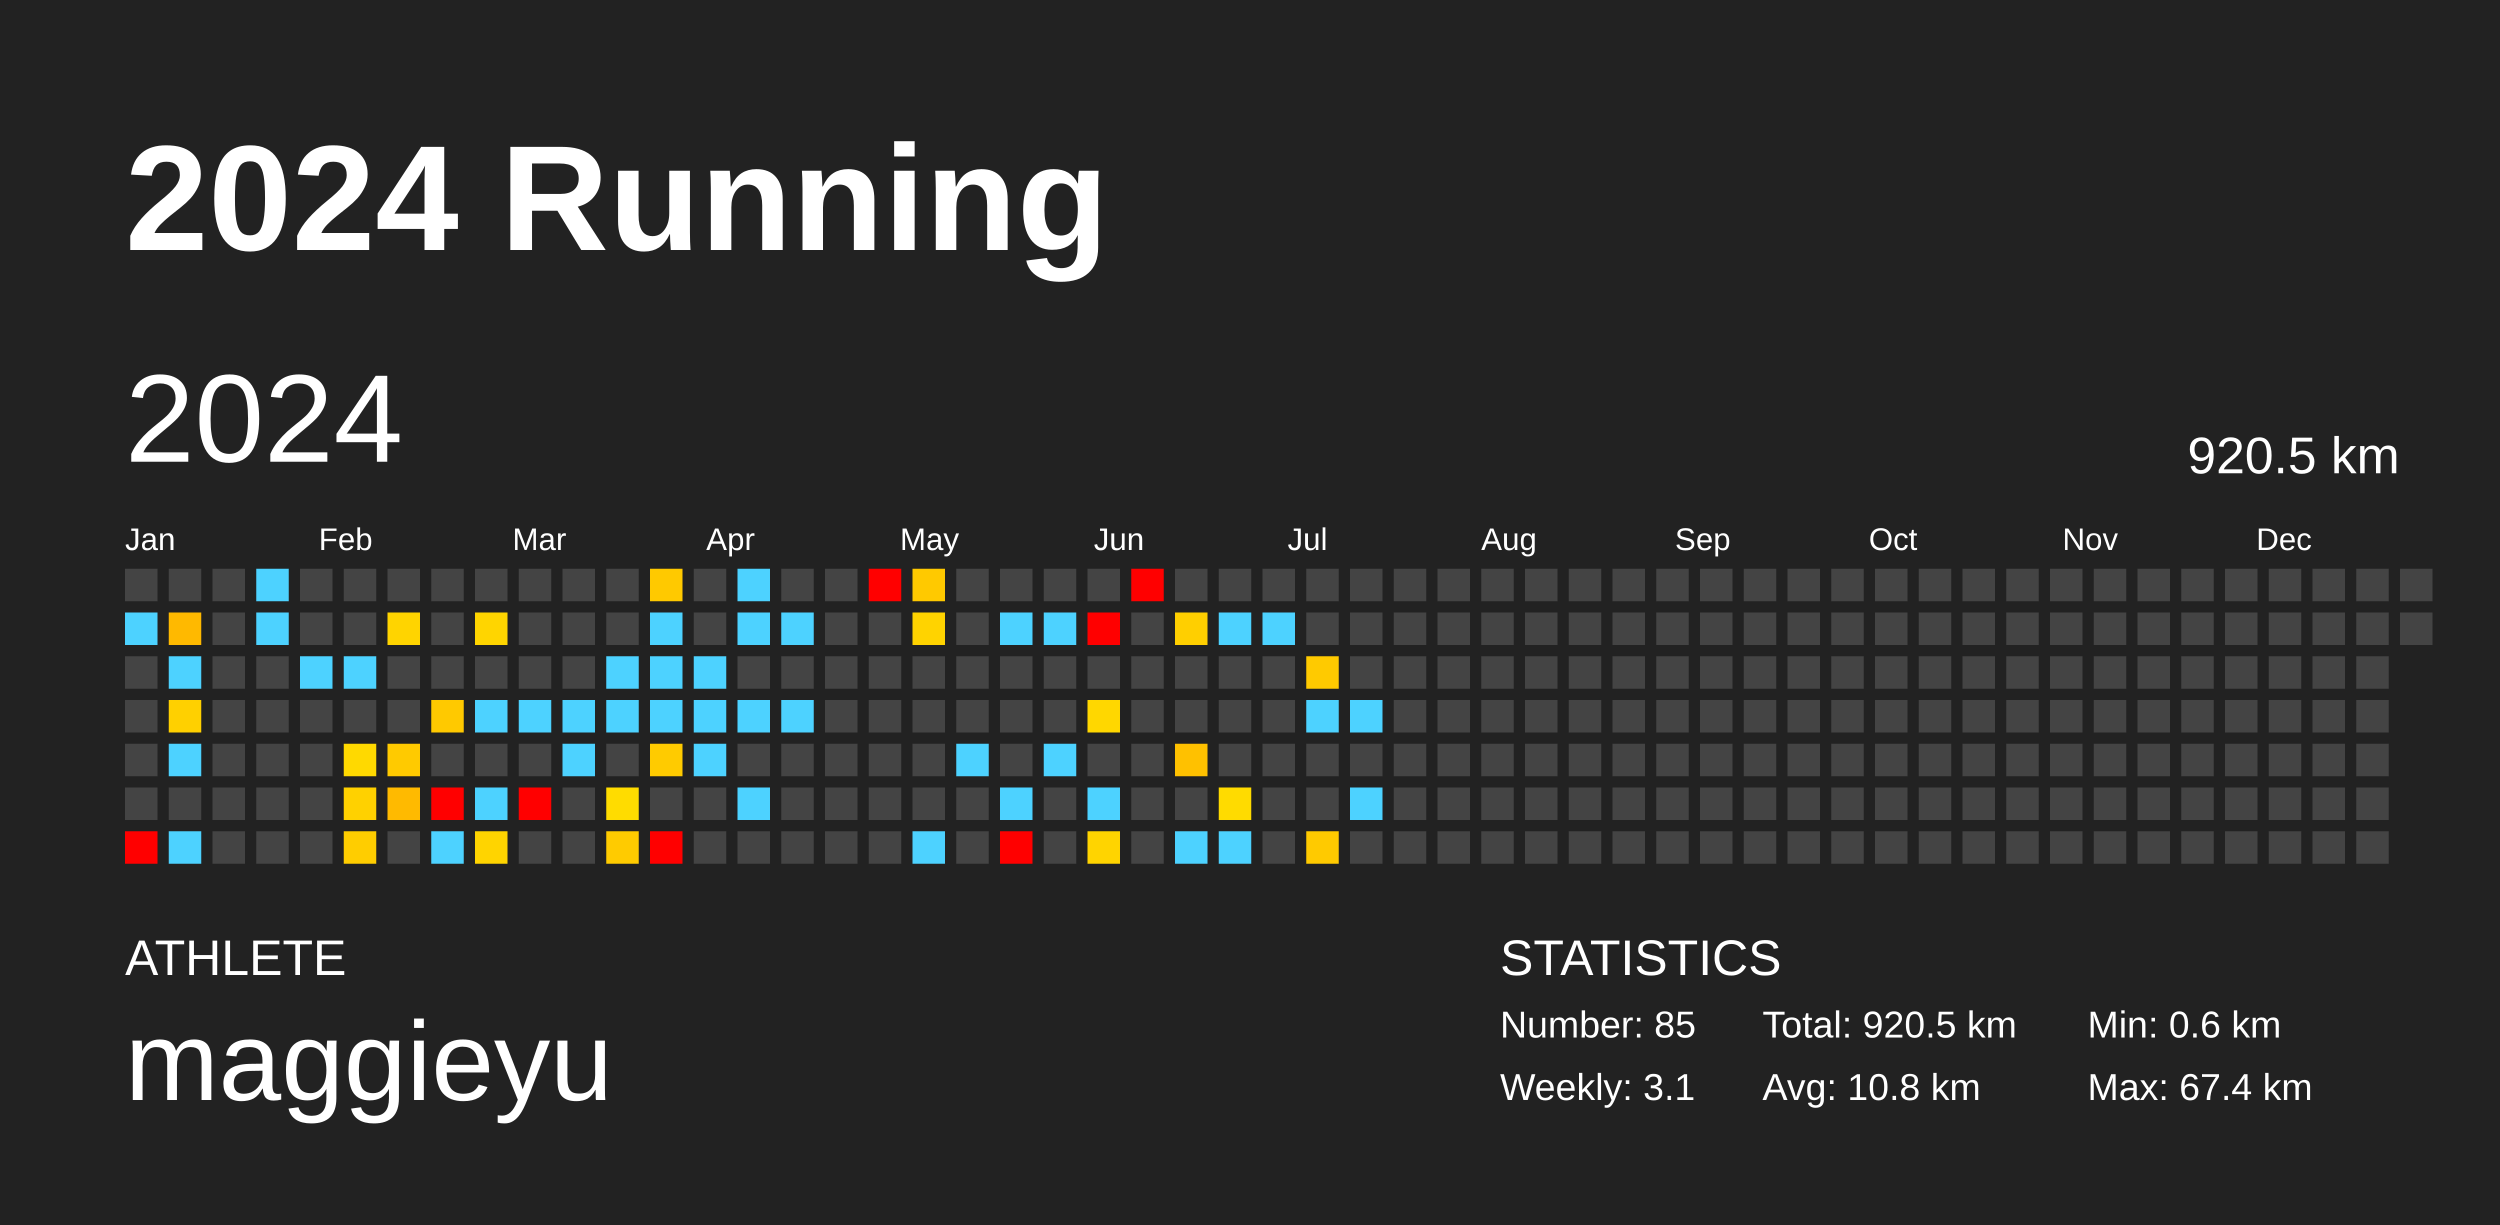
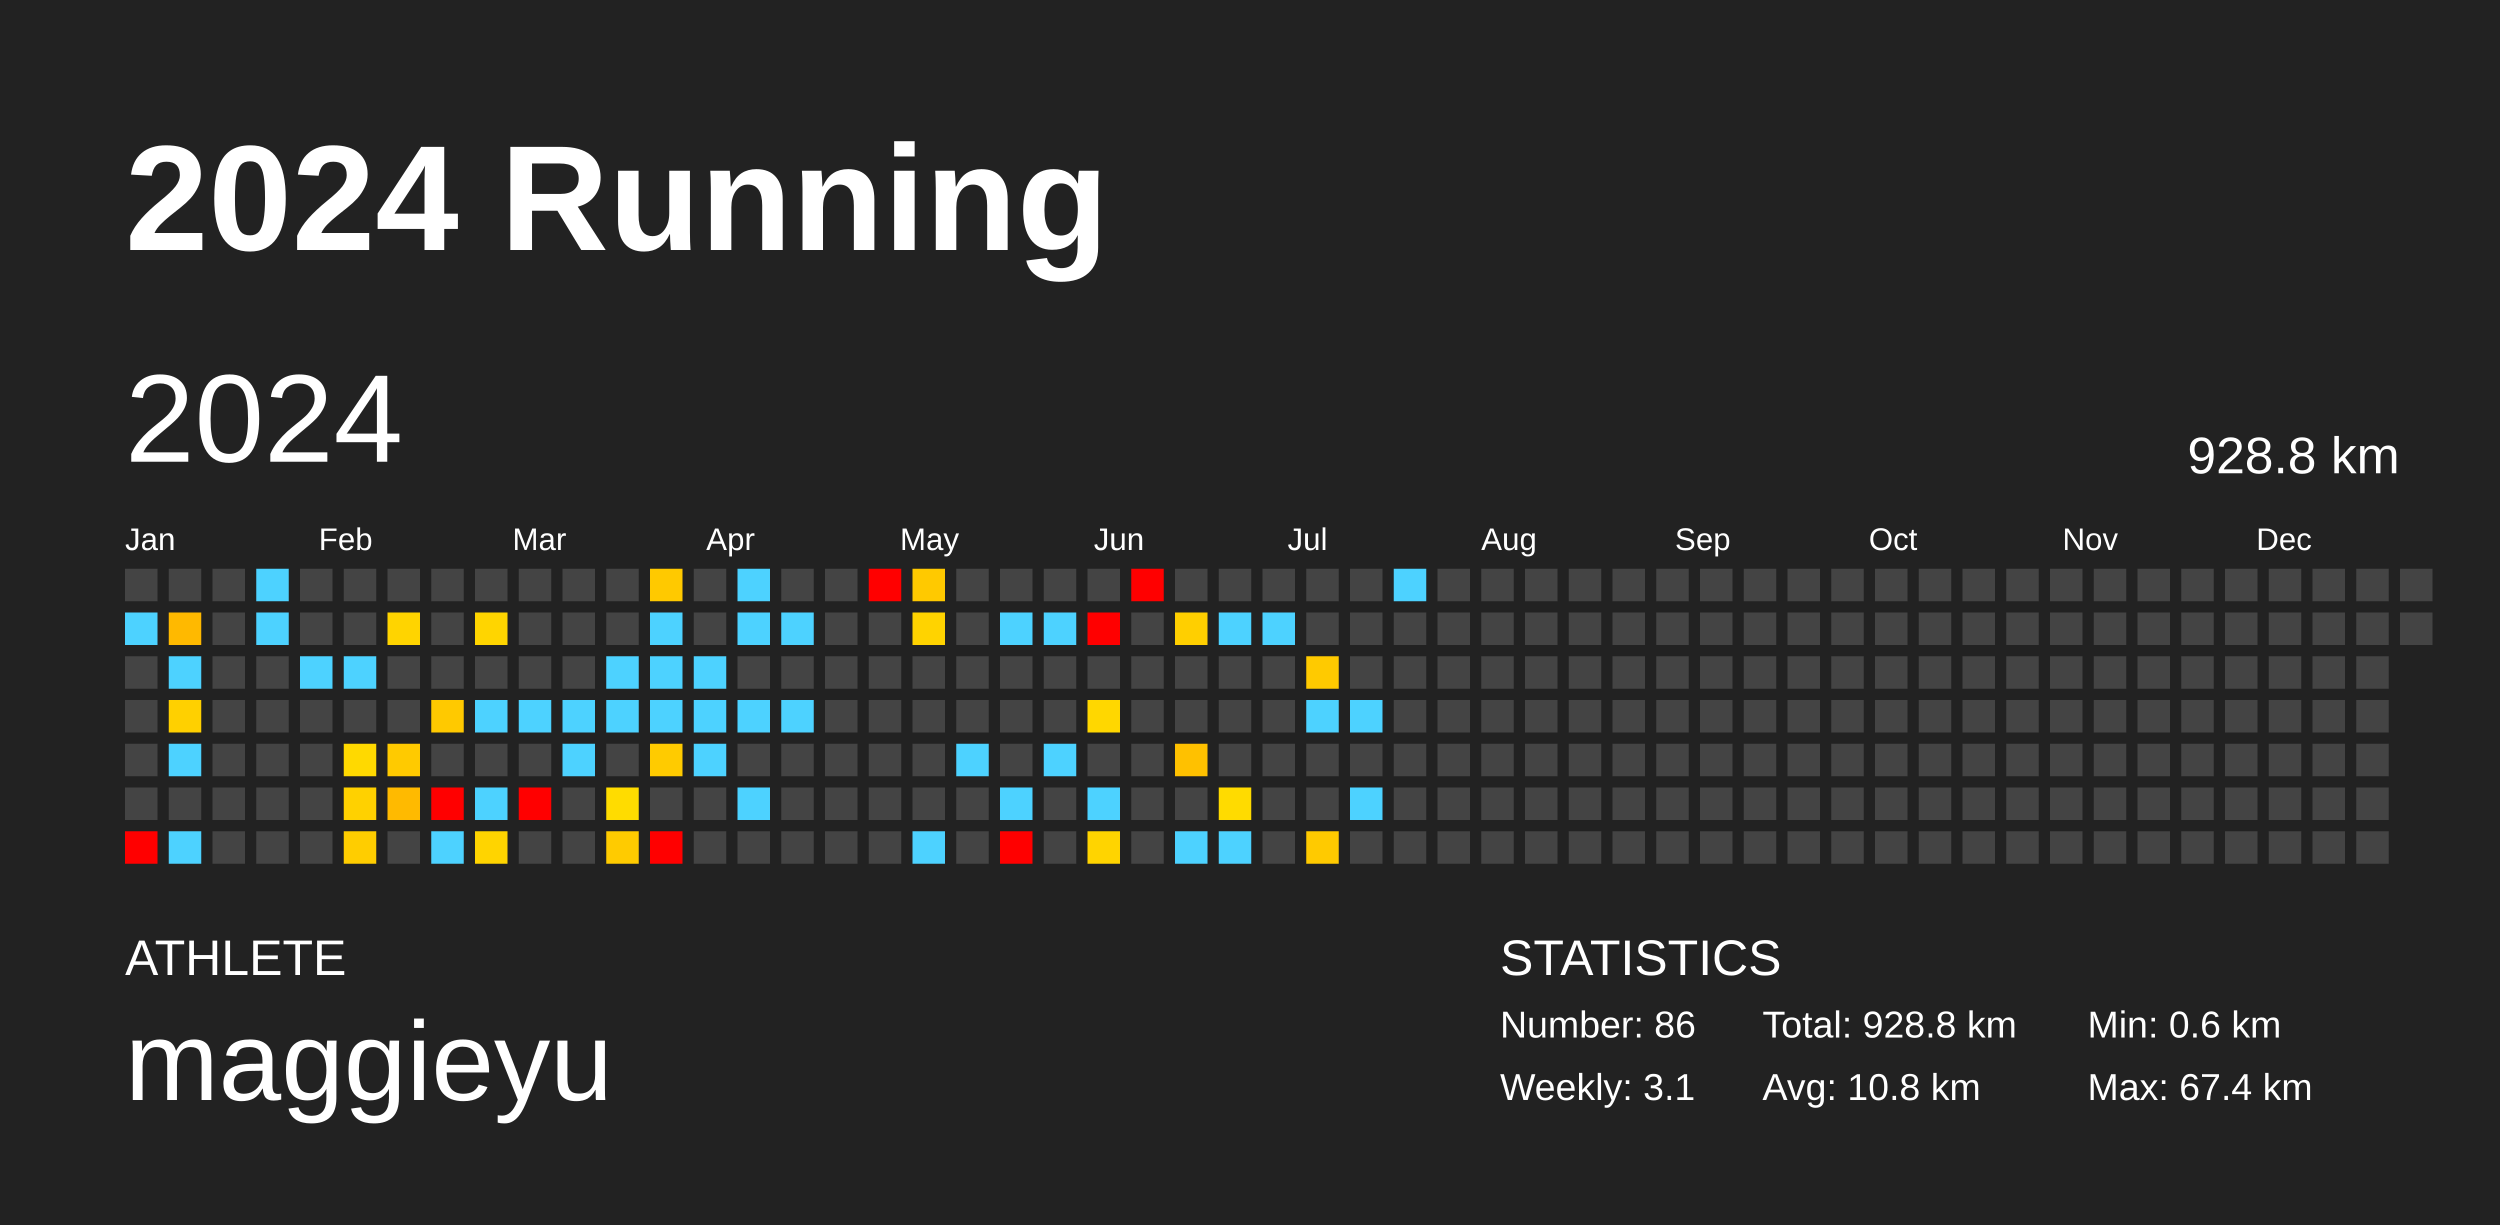
<svg xmlns="http://www.w3.org/2000/svg" baseProfile="full" height="98mm" version="1.1" viewBox="0,0,200,98" width="200mm">
  <defs />
  <rect fill="#222222" height="98" width="200" x="0" y="0" />
  <text fill="#FFFFFF" style="font-size:12px; font-family:Arial; font-weight:bold;" x="10" y="20">2024 Running</text>
  <text fill="#FFFFFF" style="font-size:4px; font-family:Arial" x="10" y="78">ATHLETE</text>
  <text fill="#FFFFFF" style="font-size:9px; font-family:Arial" x="10" y="88">maggieyu</text>
  <text fill="#FFFFFF" style="font-size:4px; font-family:Arial" x="120" y="78">STATISTICS</text>
-   <text fill="#FFFFFF" style="font-size:3px; font-family:Arial" x="120" y="83">Number: 85</text>
+   <text fill="#FFFFFF" style="font-size:3px; font-family:Arial" x="120" y="83">Number: 86</text>
  <text fill="#FFFFFF" style="font-size:3px; font-family:Arial" x="120" y="88">Weekly: 3.1</text>
-   <text fill="#FFFFFF" style="font-size:3px; font-family:Arial" x="141" y="83">Total: 920.5 km</text>
+   <text fill="#FFFFFF" style="font-size:3px; font-family:Arial" x="141" y="83">Total: 928.8 km</text>
  <text fill="#FFFFFF" style="font-size:3px; font-family:Arial" x="141" y="88">Avg: 10.8 km</text>
  <text fill="#FFFFFF" style="font-size:3px; font-family:Arial" x="167" y="83">Min: 0.6 km</text>
  <text fill="#FFFFFF" style="font-size:3px; font-family:Arial" x="167" y="88">Max: 67.4 km</text>
  <text dominant-baseline="hanging" fill="#FFFFFF" style="font-size:10.0px; font-family:Arial;" x="10" y="30">2024</text>
-   <text dominant-baseline="hanging" fill="#FFFFFF" style="font-size:4.125px; font-family:Arial;" x="175" y="35">920.5 km</text>
+   <text dominant-baseline="hanging" fill="#FFFFFF" style="font-size:4.125px; font-family:Arial;" x="175" y="35">928.8 km</text>
  <text fill="#FFFFFF" style="font-size:2.5px; font-family:Arial" x="10.0" y="44">Jan</text>
  <text fill="#FFFFFF" style="font-size:2.5px; font-family:Arial" x="25.5" y="44">Feb</text>
  <text fill="#FFFFFF" style="font-size:2.5px; font-family:Arial" x="41.0" y="44">Mar</text>
  <text fill="#FFFFFF" style="font-size:2.5px; font-family:Arial" x="56.5" y="44">Apr</text>
  <text fill="#FFFFFF" style="font-size:2.5px; font-family:Arial" x="72.0" y="44">May</text>
  <text fill="#FFFFFF" style="font-size:2.5px; font-family:Arial" x="87.5" y="44">Jun</text>
  <text fill="#FFFFFF" style="font-size:2.5px; font-family:Arial" x="103.0" y="44">Jul</text>
  <text fill="#FFFFFF" style="font-size:2.5px; font-family:Arial" x="118.5" y="44">Aug</text>
  <text fill="#FFFFFF" style="font-size:2.5px; font-family:Arial" x="134.0" y="44">Sep</text>
  <text fill="#FFFFFF" style="font-size:2.5px; font-family:Arial" x="149.5" y="44">Oct</text>
  <text fill="#FFFFFF" style="font-size:2.5px; font-family:Arial" x="165.0" y="44">Nov</text>
  <text fill="#FFFFFF" style="font-size:2.5px; font-family:Arial" x="180.5" y="44">Dec</text>
  <rect fill="#444444" height="2.6" width="2.6" x="10.0" y="45.5" />
  <rect fill="#4dd2ff" height="2.6" width="2.6" x="10.0" y="49.0" />
  <rect fill="#444444" height="2.6" width="2.6" x="10.0" y="52.5" />
  <rect fill="#444444" height="2.6" width="2.6" x="10.0" y="56.0" />
  <rect fill="#444444" height="2.6" width="2.6" x="10.0" y="59.5" />
  <rect fill="#444444" height="2.6" width="2.6" x="10.0" y="63.0" />
  <rect fill="red" height="2.6" width="2.6" x="10.0" y="66.5" />
  <rect fill="#444444" height="2.6" width="2.6" x="13.5" y="45.5" />
  <rect fill="#ffb900" height="2.6" width="2.6" x="13.5" y="49.0" />
  <rect fill="#4dd2ff" height="2.6" width="2.6" x="13.5" y="52.5" />
  <rect fill="#ffd000" height="2.6" width="2.6" x="13.5" y="56.0" />
  <rect fill="#4dd2ff" height="2.6" width="2.6" x="13.5" y="59.5" />
  <rect fill="#444444" height="2.6" width="2.6" x="13.5" y="63.0" />
  <rect fill="#4dd2ff" height="2.6" width="2.6" x="13.5" y="66.5" />
  <rect fill="#444444" height="2.6" width="2.6" x="17.0" y="45.5" />
  <rect fill="#444444" height="2.6" width="2.6" x="17.0" y="49.0" />
  <rect fill="#444444" height="2.6" width="2.6" x="17.0" y="52.5" />
  <rect fill="#444444" height="2.6" width="2.6" x="17.0" y="56.0" />
  <rect fill="#444444" height="2.6" width="2.6" x="17.0" y="59.5" />
  <rect fill="#444444" height="2.6" width="2.6" x="17.0" y="63.0" />
  <rect fill="#444444" height="2.6" width="2.6" x="17.0" y="66.5" />
  <rect fill="#4dd2ff" height="2.6" width="2.6" x="20.5" y="45.5" />
  <rect fill="#4dd2ff" height="2.6" width="2.6" x="20.5" y="49.0" />
  <rect fill="#444444" height="2.6" width="2.6" x="20.5" y="52.5" />
  <rect fill="#444444" height="2.6" width="2.6" x="20.5" y="56.0" />
  <rect fill="#444444" height="2.6" width="2.6" x="20.5" y="59.5" />
  <rect fill="#444444" height="2.6" width="2.6" x="20.5" y="63.0" />
  <rect fill="#444444" height="2.6" width="2.6" x="20.5" y="66.5" />
  <rect fill="#444444" height="2.6" width="2.6" x="24.0" y="45.5" />
  <rect fill="#444444" height="2.6" width="2.6" x="24.0" y="49.0" />
  <rect fill="#4dd2ff" height="2.6" width="2.6" x="24.0" y="52.5" />
  <rect fill="#444444" height="2.6" width="2.6" x="24.0" y="56.0" />
  <rect fill="#444444" height="2.6" width="2.6" x="24.0" y="59.5" />
  <rect fill="#444444" height="2.6" width="2.6" x="24.0" y="63.0" />
  <rect fill="#444444" height="2.6" width="2.6" x="24.0" y="66.5" />
  <rect fill="#444444" height="2.6" width="2.6" x="27.5" y="45.5" />
  <rect fill="#444444" height="2.6" width="2.6" x="27.5" y="49.0" />
  <rect fill="#4dd2ff" height="2.6" width="2.6" x="27.5" y="52.5" />
  <rect fill="#444444" height="2.6" width="2.6" x="27.5" y="56.0" />
  <rect fill="#ffd900" height="2.6" width="2.6" x="27.5" y="59.5" />
  <rect fill="#ffd100" height="2.6" width="2.6" x="27.5" y="63.0" />
  <rect fill="#ffcd00" height="2.6" width="2.6" x="27.5" y="66.5" />
  <rect fill="#444444" height="2.6" width="2.6" x="31.0" y="45.5" />
  <rect fill="#ffd400" height="2.6" width="2.6" x="31.0" y="49.0" />
  <rect fill="#444444" height="2.6" width="2.6" x="31.0" y="52.5" />
  <rect fill="#444444" height="2.6" width="2.6" x="31.0" y="56.0" />
  <rect fill="#ffca00" height="2.6" width="2.6" x="31.0" y="59.5" />
  <rect fill="#ffba00" height="2.6" width="2.6" x="31.0" y="63.0" />
  <rect fill="#444444" height="2.6" width="2.6" x="31.0" y="66.5" />
  <rect fill="#444444" height="2.6" width="2.6" x="34.5" y="45.5" />
  <rect fill="#444444" height="2.6" width="2.6" x="34.5" y="49.0" />
  <rect fill="#444444" height="2.6" width="2.6" x="34.5" y="52.5" />
  <rect fill="#ffc900" height="2.6" width="2.6" x="34.5" y="56.0" />
  <rect fill="#444444" height="2.6" width="2.6" x="34.5" y="59.5" />
  <rect fill="red" height="2.6" width="2.6" x="34.5" y="63.0" />
  <rect fill="#4dd2ff" height="2.6" width="2.6" x="34.5" y="66.5" />
  <rect fill="#444444" height="2.6" width="2.6" x="38.0" y="45.5" />
  <rect fill="#ffd500" height="2.6" width="2.6" x="38.0" y="49.0" />
  <rect fill="#444444" height="2.6" width="2.6" x="38.0" y="52.5" />
  <rect fill="#4dd2ff" height="2.6" width="2.6" x="38.0" y="56.0" />
  <rect fill="#444444" height="2.6" width="2.6" x="38.0" y="59.5" />
  <rect fill="#4dd2ff" height="2.6" width="2.6" x="38.0" y="63.0" />
  <rect fill="#ffd400" height="2.6" width="2.6" x="38.0" y="66.5" />
  <rect fill="#444444" height="2.6" width="2.6" x="41.5" y="45.5" />
  <rect fill="#444444" height="2.6" width="2.6" x="41.5" y="49.0" />
  <rect fill="#444444" height="2.6" width="2.6" x="41.5" y="52.5" />
  <rect fill="#4dd2ff" height="2.6" width="2.6" x="41.5" y="56.0" />
  <rect fill="#444444" height="2.6" width="2.6" x="41.5" y="59.5" />
  <rect fill="red" height="2.6" width="2.6" x="41.5" y="63.0" />
  <rect fill="#444444" height="2.6" width="2.6" x="41.5" y="66.5" />
  <rect fill="#444444" height="2.6" width="2.6" x="45.0" y="45.5" />
  <rect fill="#444444" height="2.6" width="2.6" x="45.0" y="49.0" />
  <rect fill="#444444" height="2.6" width="2.6" x="45.0" y="52.5" />
  <rect fill="#4dd2ff" height="2.6" width="2.6" x="45.0" y="56.0" />
  <rect fill="#4dd2ff" height="2.6" width="2.6" x="45.0" y="59.5" />
  <rect fill="#444444" height="2.6" width="2.6" x="45.0" y="63.0" />
  <rect fill="#444444" height="2.6" width="2.6" x="45.0" y="66.5" />
  <rect fill="#444444" height="2.6" width="2.6" x="48.5" y="45.5" />
  <rect fill="#444444" height="2.6" width="2.6" x="48.5" y="49.0" />
  <rect fill="#4dd2ff" height="2.6" width="2.6" x="48.5" y="52.5" />
  <rect fill="#4dd2ff" height="2.6" width="2.6" x="48.5" y="56.0" />
  <rect fill="#444444" height="2.6" width="2.6" x="48.5" y="59.5" />
  <rect fill="#ffdc00" height="2.6" width="2.6" x="48.5" y="63.0" />
  <rect fill="#ffcb00" height="2.6" width="2.6" x="48.5" y="66.5" />
  <rect fill="#ffc900" height="2.6" width="2.6" x="52.0" y="45.5" />
  <rect fill="#4dd2ff" height="2.6" width="2.6" x="52.0" y="49.0" />
  <rect fill="#4dd2ff" height="2.6" width="2.6" x="52.0" y="52.5" />
  <rect fill="#4dd2ff" height="2.6" width="2.6" x="52.0" y="56.0" />
  <rect fill="#ffcb00" height="2.6" width="2.6" x="52.0" y="59.5" />
  <rect fill="#444444" height="2.6" width="2.6" x="52.0" y="63.0" />
  <rect fill="red" height="2.6" width="2.6" x="52.0" y="66.5" />
  <rect fill="#444444" height="2.6" width="2.6" x="55.5" y="45.5" />
  <rect fill="#444444" height="2.6" width="2.6" x="55.5" y="49.0" />
  <rect fill="#4dd2ff" height="2.6" width="2.6" x="55.5" y="52.5" />
  <rect fill="#4dd2ff" height="2.6" width="2.6" x="55.5" y="56.0" />
  <rect fill="#4dd2ff" height="2.6" width="2.6" x="55.5" y="59.5" />
  <rect fill="#444444" height="2.6" width="2.6" x="55.5" y="63.0" />
  <rect fill="#444444" height="2.6" width="2.6" x="55.5" y="66.5" />
  <rect fill="#4dd2ff" height="2.6" width="2.6" x="59.0" y="45.5" />
  <rect fill="#4dd2ff" height="2.6" width="2.6" x="59.0" y="49.0" />
  <rect fill="#444444" height="2.6" width="2.6" x="59.0" y="52.5" />
  <rect fill="#4dd2ff" height="2.6" width="2.6" x="59.0" y="56.0" />
  <rect fill="#444444" height="2.6" width="2.6" x="59.0" y="59.5" />
  <rect fill="#4dd2ff" height="2.6" width="2.6" x="59.0" y="63.0" />
  <rect fill="#444444" height="2.6" width="2.6" x="59.0" y="66.5" />
  <rect fill="#444444" height="2.6" width="2.6" x="62.5" y="45.5" />
  <rect fill="#4dd2ff" height="2.6" width="2.6" x="62.5" y="49.0" />
  <rect fill="#444444" height="2.6" width="2.6" x="62.5" y="52.5" />
  <rect fill="#4dd2ff" height="2.6" width="2.6" x="62.5" y="56.0" />
  <rect fill="#444444" height="2.6" width="2.6" x="62.5" y="59.5" />
  <rect fill="#444444" height="2.6" width="2.6" x="62.5" y="63.0" />
  <rect fill="#444444" height="2.6" width="2.6" x="62.5" y="66.5" />
  <rect fill="#444444" height="2.6" width="2.6" x="66.0" y="45.5" />
  <rect fill="#444444" height="2.6" width="2.6" x="66.0" y="49.0" />
  <rect fill="#444444" height="2.6" width="2.6" x="66.0" y="52.5" />
  <rect fill="#444444" height="2.6" width="2.6" x="66.0" y="56.0" />
  <rect fill="#444444" height="2.6" width="2.6" x="66.0" y="59.5" />
  <rect fill="#444444" height="2.6" width="2.6" x="66.0" y="63.0" />
  <rect fill="#444444" height="2.6" width="2.6" x="66.0" y="66.5" />
  <rect fill="red" height="2.6" width="2.6" x="69.5" y="45.5" />
  <rect fill="#444444" height="2.6" width="2.6" x="69.5" y="49.0" />
  <rect fill="#444444" height="2.6" width="2.6" x="69.5" y="52.5" />
  <rect fill="#444444" height="2.6" width="2.6" x="69.5" y="56.0" />
  <rect fill="#444444" height="2.6" width="2.6" x="69.5" y="59.5" />
  <rect fill="#444444" height="2.6" width="2.6" x="69.5" y="63.0" />
  <rect fill="#444444" height="2.6" width="2.6" x="69.5" y="66.5" />
  <rect fill="#ffc900" height="2.6" width="2.6" x="73.0" y="45.5" />
  <rect fill="#ffd300" height="2.6" width="2.6" x="73.0" y="49.0" />
  <rect fill="#444444" height="2.6" width="2.6" x="73.0" y="52.5" />
  <rect fill="#444444" height="2.6" width="2.6" x="73.0" y="56.0" />
  <rect fill="#444444" height="2.6" width="2.6" x="73.0" y="59.5" />
  <rect fill="#444444" height="2.6" width="2.6" x="73.0" y="63.0" />
  <rect fill="#4dd2ff" height="2.6" width="2.6" x="73.0" y="66.5" />
  <rect fill="#444444" height="2.6" width="2.6" x="76.5" y="45.5" />
  <rect fill="#444444" height="2.6" width="2.6" x="76.5" y="49.0" />
  <rect fill="#444444" height="2.6" width="2.6" x="76.5" y="52.5" />
  <rect fill="#444444" height="2.6" width="2.6" x="76.5" y="56.0" />
  <rect fill="#4dd2ff" height="2.6" width="2.6" x="76.5" y="59.5" />
  <rect fill="#444444" height="2.6" width="2.6" x="76.5" y="63.0" />
  <rect fill="#444444" height="2.6" width="2.6" x="76.5" y="66.5" />
  <rect fill="#444444" height="2.6" width="2.6" x="80.0" y="45.5" />
  <rect fill="#4dd2ff" height="2.6" width="2.6" x="80.0" y="49.0" />
  <rect fill="#444444" height="2.6" width="2.6" x="80.0" y="52.5" />
  <rect fill="#444444" height="2.6" width="2.6" x="80.0" y="56.0" />
  <rect fill="#444444" height="2.6" width="2.6" x="80.0" y="59.5" />
  <rect fill="#4dd2ff" height="2.6" width="2.6" x="80.0" y="63.0" />
  <rect fill="red" height="2.6" width="2.6" x="80.0" y="66.5" />
  <rect fill="#444444" height="2.6" width="2.6" x="83.5" y="45.5" />
  <rect fill="#4dd2ff" height="2.6" width="2.6" x="83.5" y="49.0" />
  <rect fill="#444444" height="2.6" width="2.6" x="83.5" y="52.5" />
  <rect fill="#444444" height="2.6" width="2.6" x="83.5" y="56.0" />
  <rect fill="#4dd2ff" height="2.6" width="2.6" x="83.5" y="59.5" />
  <rect fill="#444444" height="2.6" width="2.6" x="83.5" y="63.0" />
  <rect fill="#444444" height="2.6" width="2.6" x="83.5" y="66.5" />
  <rect fill="#444444" height="2.6" width="2.6" x="87.0" y="45.5" />
  <rect fill="red" height="2.6" width="2.6" x="87.0" y="49.0" />
  <rect fill="#444444" height="2.6" width="2.6" x="87.0" y="52.5" />
  <rect fill="#ffd700" height="2.6" width="2.6" x="87.0" y="56.0" />
  <rect fill="#444444" height="2.6" width="2.6" x="87.0" y="59.5" />
  <rect fill="#4dd2ff" height="2.6" width="2.6" x="87.0" y="63.0" />
  <rect fill="#ffd400" height="2.6" width="2.6" x="87.0" y="66.5" />
  <rect fill="red" height="2.6" width="2.6" x="90.5" y="45.5" />
  <rect fill="#444444" height="2.6" width="2.6" x="90.5" y="49.0" />
  <rect fill="#444444" height="2.6" width="2.6" x="90.5" y="52.5" />
  <rect fill="#444444" height="2.6" width="2.6" x="90.5" y="56.0" />
  <rect fill="#444444" height="2.6" width="2.6" x="90.5" y="59.5" />
  <rect fill="#444444" height="2.6" width="2.6" x="90.5" y="63.0" />
  <rect fill="#444444" height="2.6" width="2.6" x="90.5" y="66.5" />
  <rect fill="#444444" height="2.6" width="2.6" x="94.0" y="45.5" />
  <rect fill="#ffcf00" height="2.6" width="2.6" x="94.0" y="49.0" />
  <rect fill="#444444" height="2.6" width="2.6" x="94.0" y="52.5" />
  <rect fill="#444444" height="2.6" width="2.6" x="94.0" y="56.0" />
  <rect fill="#ffc100" height="2.6" width="2.6" x="94.0" y="59.5" />
  <rect fill="#444444" height="2.6" width="2.6" x="94.0" y="63.0" />
  <rect fill="#4dd2ff" height="2.6" width="2.6" x="94.0" y="66.5" />
  <rect fill="#444444" height="2.6" width="2.6" x="97.5" y="45.5" />
  <rect fill="#4dd2ff" height="2.6" width="2.6" x="97.5" y="49.0" />
  <rect fill="#444444" height="2.6" width="2.6" x="97.5" y="52.5" />
  <rect fill="#444444" height="2.6" width="2.6" x="97.5" y="56.0" />
  <rect fill="#444444" height="2.6" width="2.6" x="97.5" y="59.5" />
  <rect fill="#ffdb00" height="2.6" width="2.6" x="97.5" y="63.0" />
  <rect fill="#4dd2ff" height="2.6" width="2.6" x="97.5" y="66.5" />
  <rect fill="#444444" height="2.6" width="2.6" x="101.0" y="45.5" />
  <rect fill="#4dd2ff" height="2.6" width="2.6" x="101.0" y="49.0" />
  <rect fill="#444444" height="2.6" width="2.6" x="101.0" y="52.5" />
  <rect fill="#444444" height="2.6" width="2.6" x="101.0" y="56.0" />
  <rect fill="#444444" height="2.6" width="2.6" x="101.0" y="59.5" />
  <rect fill="#444444" height="2.6" width="2.6" x="101.0" y="63.0" />
  <rect fill="#444444" height="2.6" width="2.6" x="101.0" y="66.5" />
  <rect fill="#444444" height="2.6" width="2.6" x="104.5" y="45.5" />
  <rect fill="#444444" height="2.6" width="2.6" x="104.5" y="49.0" />
  <rect fill="#ffca00" height="2.6" width="2.6" x="104.5" y="52.5" />
  <rect fill="#4dd2ff" height="2.6" width="2.6" x="104.5" y="56.0" />
  <rect fill="#444444" height="2.6" width="2.6" x="104.5" y="59.5" />
  <rect fill="#444444" height="2.6" width="2.6" x="104.5" y="63.0" />
  <rect fill="#ffca00" height="2.6" width="2.6" x="104.5" y="66.5" />
  <rect fill="#444444" height="2.6" width="2.6" x="108.0" y="45.5" />
  <rect fill="#444444" height="2.6" width="2.6" x="108.0" y="49.0" />
  <rect fill="#444444" height="2.6" width="2.6" x="108.0" y="52.5" />
  <rect fill="#4dd2ff" height="2.6" width="2.6" x="108.0" y="56.0" />
  <rect fill="#444444" height="2.6" width="2.6" x="108.0" y="59.5" />
  <rect fill="#4dd2ff" height="2.6" width="2.6" x="108.0" y="63.0" />
  <rect fill="#444444" height="2.6" width="2.6" x="108.0" y="66.5" />
-   <rect fill="#444444" height="2.6" width="2.6" x="111.5" y="45.5" />
+   <rect fill="#4dd2ff" height="2.6" width="2.6" x="111.5" y="45.5" />
  <rect fill="#444444" height="2.6" width="2.6" x="111.5" y="49.0" />
  <rect fill="#444444" height="2.6" width="2.6" x="111.5" y="52.5" />
  <rect fill="#444444" height="2.6" width="2.6" x="111.5" y="56.0" />
  <rect fill="#444444" height="2.6" width="2.6" x="111.5" y="59.5" />
  <rect fill="#444444" height="2.6" width="2.6" x="111.5" y="63.0" />
  <rect fill="#444444" height="2.6" width="2.6" x="111.5" y="66.5" />
  <rect fill="#444444" height="2.6" width="2.6" x="115.0" y="45.5" />
  <rect fill="#444444" height="2.6" width="2.6" x="115.0" y="49.0" />
  <rect fill="#444444" height="2.6" width="2.6" x="115.0" y="52.5" />
  <rect fill="#444444" height="2.6" width="2.6" x="115.0" y="56.0" />
  <rect fill="#444444" height="2.6" width="2.6" x="115.0" y="59.5" />
  <rect fill="#444444" height="2.6" width="2.6" x="115.0" y="63.0" />
  <rect fill="#444444" height="2.6" width="2.6" x="115.0" y="66.5" />
  <rect fill="#444444" height="2.6" width="2.6" x="118.5" y="45.5" />
  <rect fill="#444444" height="2.6" width="2.6" x="118.5" y="49.0" />
  <rect fill="#444444" height="2.6" width="2.6" x="118.5" y="52.5" />
  <rect fill="#444444" height="2.6" width="2.6" x="118.5" y="56.0" />
  <rect fill="#444444" height="2.6" width="2.6" x="118.5" y="59.5" />
  <rect fill="#444444" height="2.6" width="2.6" x="118.5" y="63.0" />
  <rect fill="#444444" height="2.6" width="2.6" x="118.5" y="66.5" />
  <rect fill="#444444" height="2.6" width="2.6" x="122.0" y="45.5" />
  <rect fill="#444444" height="2.6" width="2.6" x="122.0" y="49.0" />
  <rect fill="#444444" height="2.6" width="2.6" x="122.0" y="52.5" />
  <rect fill="#444444" height="2.6" width="2.6" x="122.0" y="56.0" />
  <rect fill="#444444" height="2.6" width="2.6" x="122.0" y="59.5" />
  <rect fill="#444444" height="2.6" width="2.6" x="122.0" y="63.0" />
  <rect fill="#444444" height="2.6" width="2.6" x="122.0" y="66.5" />
  <rect fill="#444444" height="2.6" width="2.6" x="125.5" y="45.5" />
  <rect fill="#444444" height="2.6" width="2.6" x="125.5" y="49.0" />
  <rect fill="#444444" height="2.6" width="2.6" x="125.5" y="52.5" />
  <rect fill="#444444" height="2.6" width="2.6" x="125.5" y="56.0" />
  <rect fill="#444444" height="2.6" width="2.6" x="125.5" y="59.5" />
  <rect fill="#444444" height="2.6" width="2.6" x="125.5" y="63.0" />
  <rect fill="#444444" height="2.6" width="2.6" x="125.5" y="66.5" />
  <rect fill="#444444" height="2.6" width="2.6" x="129.0" y="45.5" />
  <rect fill="#444444" height="2.6" width="2.6" x="129.0" y="49.0" />
  <rect fill="#444444" height="2.6" width="2.6" x="129.0" y="52.5" />
  <rect fill="#444444" height="2.6" width="2.6" x="129.0" y="56.0" />
  <rect fill="#444444" height="2.6" width="2.6" x="129.0" y="59.5" />
  <rect fill="#444444" height="2.6" width="2.6" x="129.0" y="63.0" />
  <rect fill="#444444" height="2.6" width="2.6" x="129.0" y="66.5" />
  <rect fill="#444444" height="2.6" width="2.6" x="132.5" y="45.5" />
  <rect fill="#444444" height="2.6" width="2.6" x="132.5" y="49.0" />
  <rect fill="#444444" height="2.6" width="2.6" x="132.5" y="52.5" />
  <rect fill="#444444" height="2.6" width="2.6" x="132.5" y="56.0" />
  <rect fill="#444444" height="2.6" width="2.6" x="132.5" y="59.5" />
  <rect fill="#444444" height="2.6" width="2.6" x="132.5" y="63.0" />
  <rect fill="#444444" height="2.6" width="2.6" x="132.5" y="66.5" />
  <rect fill="#444444" height="2.6" width="2.6" x="136.0" y="45.5" />
  <rect fill="#444444" height="2.6" width="2.6" x="136.0" y="49.0" />
  <rect fill="#444444" height="2.6" width="2.6" x="136.0" y="52.5" />
  <rect fill="#444444" height="2.6" width="2.6" x="136.0" y="56.0" />
  <rect fill="#444444" height="2.6" width="2.6" x="136.0" y="59.5" />
  <rect fill="#444444" height="2.6" width="2.6" x="136.0" y="63.0" />
  <rect fill="#444444" height="2.6" width="2.6" x="136.0" y="66.5" />
  <rect fill="#444444" height="2.6" width="2.6" x="139.5" y="45.5" />
  <rect fill="#444444" height="2.6" width="2.6" x="139.5" y="49.0" />
  <rect fill="#444444" height="2.6" width="2.6" x="139.5" y="52.5" />
  <rect fill="#444444" height="2.6" width="2.6" x="139.5" y="56.0" />
  <rect fill="#444444" height="2.6" width="2.6" x="139.5" y="59.5" />
  <rect fill="#444444" height="2.6" width="2.6" x="139.5" y="63.0" />
  <rect fill="#444444" height="2.6" width="2.6" x="139.5" y="66.5" />
  <rect fill="#444444" height="2.6" width="2.6" x="143.0" y="45.5" />
  <rect fill="#444444" height="2.6" width="2.6" x="143.0" y="49.0" />
  <rect fill="#444444" height="2.6" width="2.6" x="143.0" y="52.5" />
  <rect fill="#444444" height="2.6" width="2.6" x="143.0" y="56.0" />
  <rect fill="#444444" height="2.6" width="2.6" x="143.0" y="59.5" />
  <rect fill="#444444" height="2.6" width="2.6" x="143.0" y="63.0" />
  <rect fill="#444444" height="2.6" width="2.6" x="143.0" y="66.5" />
  <rect fill="#444444" height="2.6" width="2.6" x="146.5" y="45.5" />
  <rect fill="#444444" height="2.6" width="2.6" x="146.5" y="49.0" />
  <rect fill="#444444" height="2.6" width="2.6" x="146.5" y="52.5" />
  <rect fill="#444444" height="2.6" width="2.6" x="146.5" y="56.0" />
  <rect fill="#444444" height="2.6" width="2.6" x="146.5" y="59.5" />
  <rect fill="#444444" height="2.6" width="2.6" x="146.5" y="63.0" />
  <rect fill="#444444" height="2.6" width="2.6" x="146.5" y="66.5" />
  <rect fill="#444444" height="2.6" width="2.6" x="150.0" y="45.5" />
  <rect fill="#444444" height="2.6" width="2.6" x="150.0" y="49.0" />
  <rect fill="#444444" height="2.6" width="2.6" x="150.0" y="52.5" />
  <rect fill="#444444" height="2.6" width="2.6" x="150.0" y="56.0" />
  <rect fill="#444444" height="2.6" width="2.6" x="150.0" y="59.5" />
  <rect fill="#444444" height="2.6" width="2.6" x="150.0" y="63.0" />
  <rect fill="#444444" height="2.6" width="2.6" x="150.0" y="66.5" />
  <rect fill="#444444" height="2.6" width="2.6" x="153.5" y="45.5" />
  <rect fill="#444444" height="2.6" width="2.6" x="153.5" y="49.0" />
  <rect fill="#444444" height="2.6" width="2.6" x="153.5" y="52.5" />
  <rect fill="#444444" height="2.6" width="2.6" x="153.5" y="56.0" />
  <rect fill="#444444" height="2.6" width="2.6" x="153.5" y="59.5" />
  <rect fill="#444444" height="2.6" width="2.6" x="153.5" y="63.0" />
  <rect fill="#444444" height="2.6" width="2.6" x="153.5" y="66.5" />
  <rect fill="#444444" height="2.6" width="2.6" x="157.0" y="45.5" />
  <rect fill="#444444" height="2.6" width="2.6" x="157.0" y="49.0" />
  <rect fill="#444444" height="2.6" width="2.6" x="157.0" y="52.5" />
  <rect fill="#444444" height="2.6" width="2.6" x="157.0" y="56.0" />
  <rect fill="#444444" height="2.6" width="2.6" x="157.0" y="59.5" />
  <rect fill="#444444" height="2.6" width="2.6" x="157.0" y="63.0" />
  <rect fill="#444444" height="2.6" width="2.6" x="157.0" y="66.5" />
  <rect fill="#444444" height="2.6" width="2.6" x="160.5" y="45.5" />
  <rect fill="#444444" height="2.6" width="2.6" x="160.5" y="49.0" />
  <rect fill="#444444" height="2.6" width="2.6" x="160.5" y="52.5" />
  <rect fill="#444444" height="2.6" width="2.6" x="160.5" y="56.0" />
  <rect fill="#444444" height="2.6" width="2.6" x="160.5" y="59.5" />
  <rect fill="#444444" height="2.6" width="2.6" x="160.5" y="63.0" />
  <rect fill="#444444" height="2.6" width="2.6" x="160.5" y="66.5" />
  <rect fill="#444444" height="2.6" width="2.6" x="164.0" y="45.5" />
  <rect fill="#444444" height="2.6" width="2.6" x="164.0" y="49.0" />
  <rect fill="#444444" height="2.6" width="2.6" x="164.0" y="52.5" />
  <rect fill="#444444" height="2.6" width="2.6" x="164.0" y="56.0" />
  <rect fill="#444444" height="2.6" width="2.6" x="164.0" y="59.5" />
  <rect fill="#444444" height="2.6" width="2.6" x="164.0" y="63.0" />
  <rect fill="#444444" height="2.6" width="2.6" x="164.0" y="66.5" />
  <rect fill="#444444" height="2.6" width="2.6" x="167.5" y="45.5" />
  <rect fill="#444444" height="2.6" width="2.6" x="167.5" y="49.0" />
  <rect fill="#444444" height="2.6" width="2.6" x="167.5" y="52.5" />
  <rect fill="#444444" height="2.6" width="2.6" x="167.5" y="56.0" />
  <rect fill="#444444" height="2.6" width="2.6" x="167.5" y="59.5" />
  <rect fill="#444444" height="2.6" width="2.6" x="167.5" y="63.0" />
  <rect fill="#444444" height="2.6" width="2.6" x="167.5" y="66.5" />
  <rect fill="#444444" height="2.6" width="2.6" x="171.0" y="45.5" />
  <rect fill="#444444" height="2.6" width="2.6" x="171.0" y="49.0" />
  <rect fill="#444444" height="2.6" width="2.6" x="171.0" y="52.5" />
  <rect fill="#444444" height="2.6" width="2.6" x="171.0" y="56.0" />
  <rect fill="#444444" height="2.6" width="2.6" x="171.0" y="59.5" />
  <rect fill="#444444" height="2.6" width="2.6" x="171.0" y="63.0" />
  <rect fill="#444444" height="2.6" width="2.6" x="171.0" y="66.5" />
  <rect fill="#444444" height="2.6" width="2.6" x="174.5" y="45.5" />
  <rect fill="#444444" height="2.6" width="2.6" x="174.5" y="49.0" />
  <rect fill="#444444" height="2.6" width="2.6" x="174.5" y="52.5" />
  <rect fill="#444444" height="2.6" width="2.6" x="174.5" y="56.0" />
  <rect fill="#444444" height="2.6" width="2.6" x="174.5" y="59.5" />
  <rect fill="#444444" height="2.6" width="2.6" x="174.5" y="63.0" />
  <rect fill="#444444" height="2.6" width="2.6" x="174.5" y="66.5" />
  <rect fill="#444444" height="2.6" width="2.6" x="178.0" y="45.5" />
  <rect fill="#444444" height="2.6" width="2.6" x="178.0" y="49.0" />
  <rect fill="#444444" height="2.6" width="2.6" x="178.0" y="52.5" />
  <rect fill="#444444" height="2.6" width="2.6" x="178.0" y="56.0" />
  <rect fill="#444444" height="2.6" width="2.6" x="178.0" y="59.5" />
  <rect fill="#444444" height="2.6" width="2.6" x="178.0" y="63.0" />
  <rect fill="#444444" height="2.6" width="2.6" x="178.0" y="66.5" />
  <rect fill="#444444" height="2.6" width="2.6" x="181.5" y="45.5" />
  <rect fill="#444444" height="2.6" width="2.6" x="181.5" y="49.0" />
  <rect fill="#444444" height="2.6" width="2.6" x="181.5" y="52.5" />
  <rect fill="#444444" height="2.6" width="2.6" x="181.5" y="56.0" />
  <rect fill="#444444" height="2.6" width="2.6" x="181.5" y="59.5" />
  <rect fill="#444444" height="2.6" width="2.6" x="181.5" y="63.0" />
  <rect fill="#444444" height="2.6" width="2.6" x="181.5" y="66.5" />
  <rect fill="#444444" height="2.6" width="2.6" x="185.0" y="45.5" />
  <rect fill="#444444" height="2.6" width="2.6" x="185.0" y="49.0" />
  <rect fill="#444444" height="2.6" width="2.6" x="185.0" y="52.5" />
  <rect fill="#444444" height="2.6" width="2.6" x="185.0" y="56.0" />
  <rect fill="#444444" height="2.6" width="2.6" x="185.0" y="59.5" />
  <rect fill="#444444" height="2.6" width="2.6" x="185.0" y="63.0" />
  <rect fill="#444444" height="2.6" width="2.6" x="185.0" y="66.5" />
  <rect fill="#444444" height="2.6" width="2.6" x="188.5" y="45.5" />
  <rect fill="#444444" height="2.6" width="2.6" x="188.5" y="49.0" />
  <rect fill="#444444" height="2.6" width="2.6" x="188.5" y="52.5" />
  <rect fill="#444444" height="2.6" width="2.6" x="188.5" y="56.0" />
  <rect fill="#444444" height="2.6" width="2.6" x="188.5" y="59.5" />
  <rect fill="#444444" height="2.6" width="2.6" x="188.5" y="63.0" />
  <rect fill="#444444" height="2.6" width="2.6" x="188.5" y="66.5" />
  <rect fill="#444444" height="2.6" width="2.6" x="192.0" y="45.5" />
  <rect fill="#444444" height="2.6" width="2.6" x="192.0" y="49.0" />
</svg>
